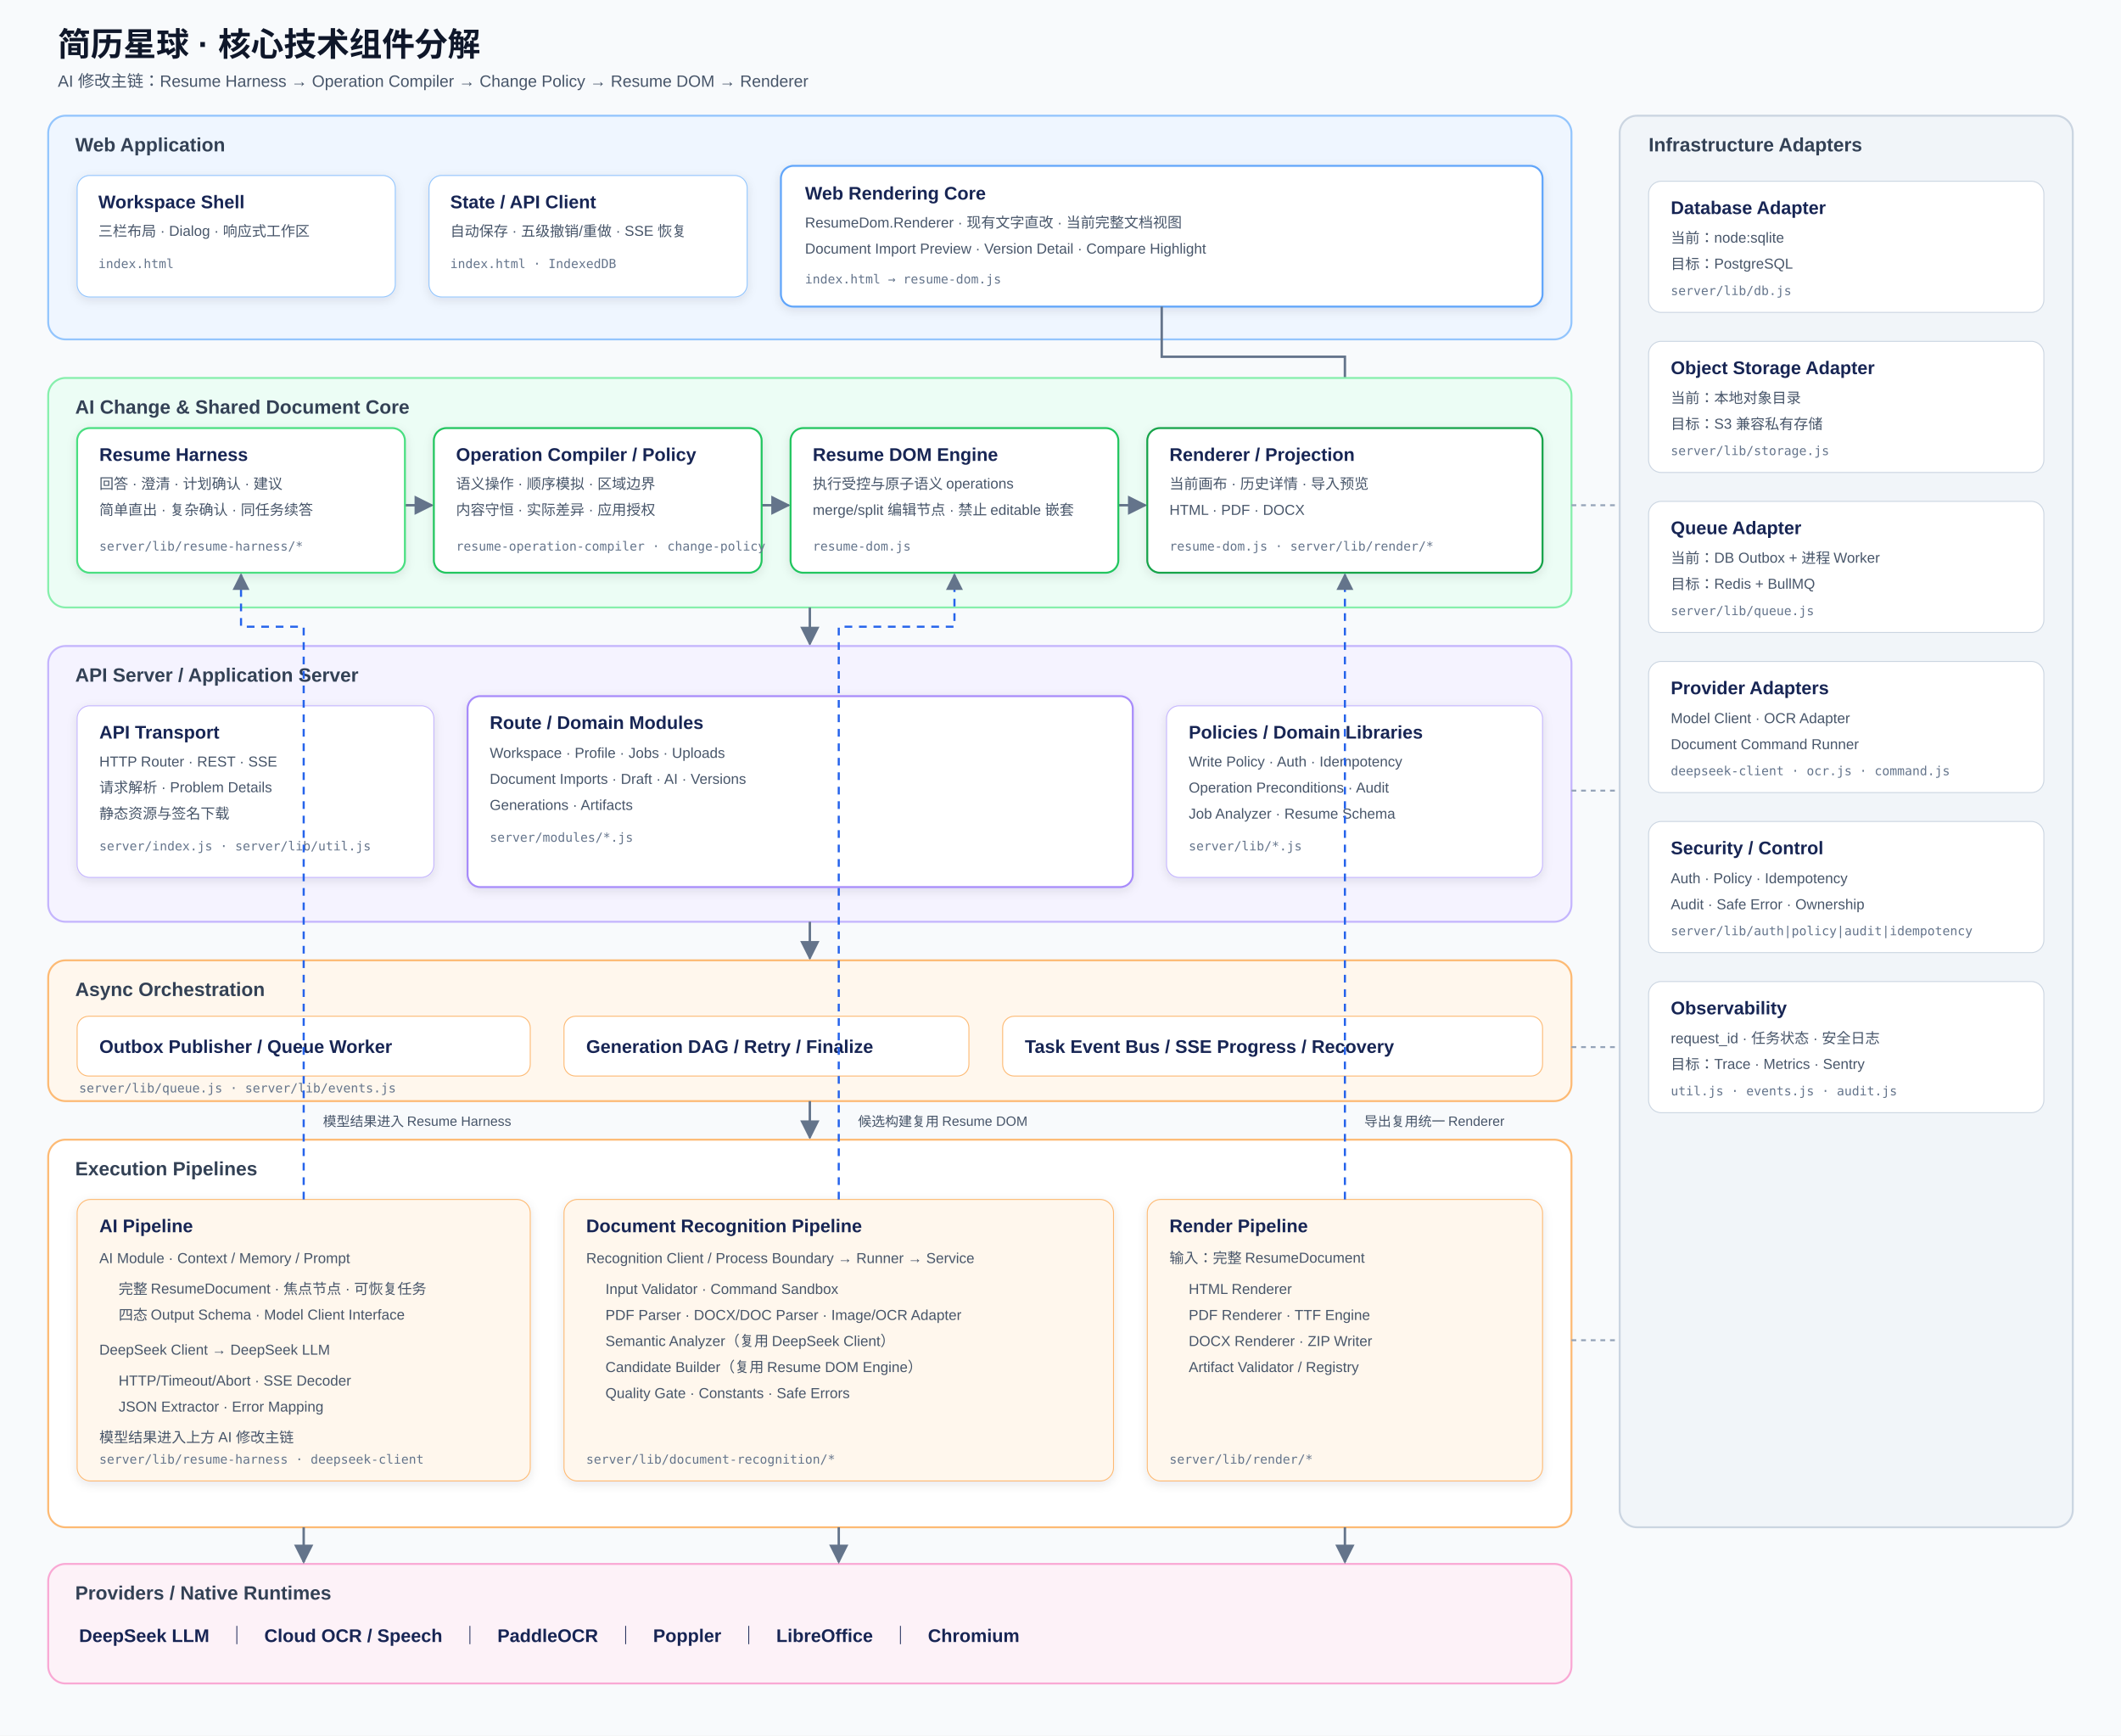
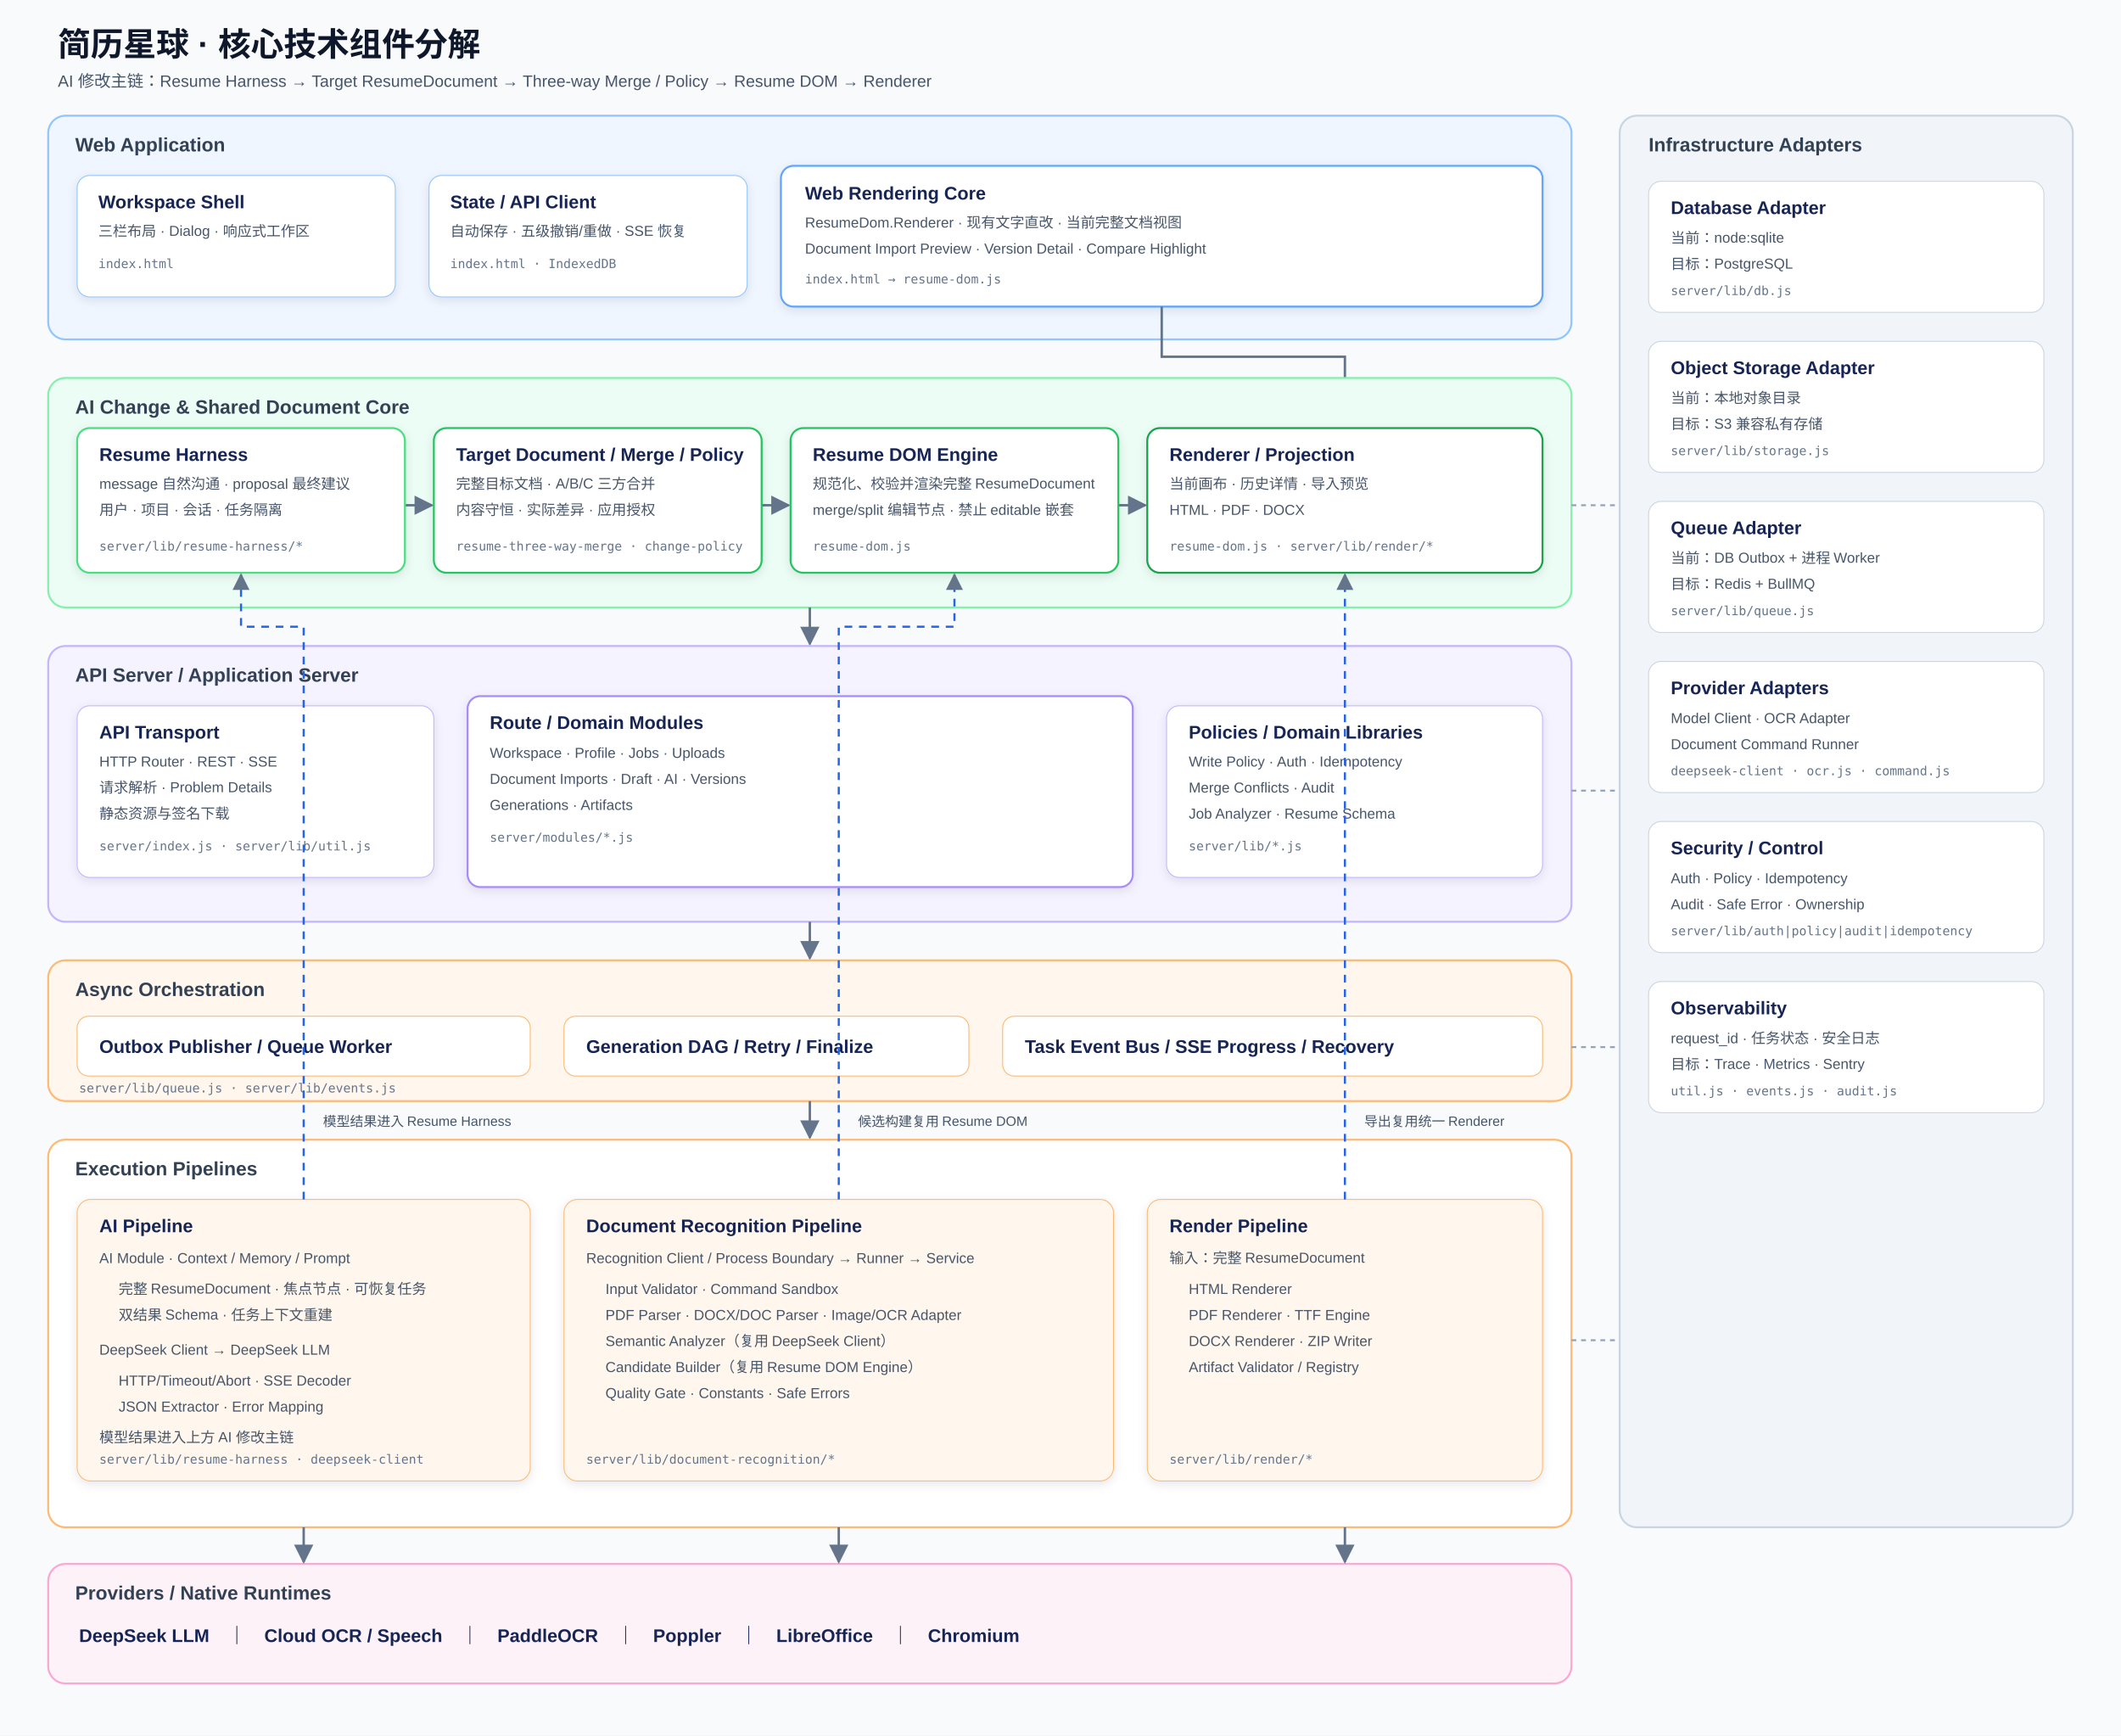
<svg xmlns="http://www.w3.org/2000/svg" width="2200" height="1800" viewBox="0 0 2200 1800" role="img" aria-labelledby="title desc">
  <defs>
    <marker id="arrow" viewBox="0 0 10 10" refX="9" refY="5" markerWidth="8" markerHeight="8" orient="auto-start-reverse">
      <path d="M0 0L10 5L0 10Z" fill="#64748b" />
    </marker>
    <filter id="shadow" x="-10%" y="-10%" width="120%" height="130%">
      <feDropShadow dx="0" dy="3" stdDeviation="5" flood-color="#0f172a" flood-opacity=".1" />
    </filter>
    <style>
      .title{font:700 34px 'Noto Sans SC','Microsoft YaHei',Arial,sans-serif;fill:#0f172a}.subtitle{font:400 17px 'Noto Sans SC','Microsoft YaHei',Arial,sans-serif;fill:#475569}.zone{font:700 20px 'Noto Sans SC','Microsoft YaHei',Arial,sans-serif;fill:#334155}.card-title{font:700 19px 'Noto Sans SC','Microsoft YaHei',Arial,sans-serif;fill:#172554}.body{font:400 15px 'Noto Sans SC','Microsoft YaHei',Arial,sans-serif;fill:#475569}.path{font:400 13px ui-monospace,SFMono-Regular,Consolas,monospace;fill:#64748b}.small{font:400 14px 'Noto Sans SC','Microsoft YaHei',Arial,sans-serif;fill:#475569}.arrow{fill:none;stroke:#64748b;stroke-width:2.5;marker-end:url(#arrow)}.dash{fill:none;stroke:#2563eb;stroke-width:2.2;stroke-dasharray:8 7;marker-end:url(#arrow)}.support{fill:none;stroke:#94a3b8;stroke-width:2;stroke-dasharray:5 5}
    </style>
  </defs>
  <rect width="2200" height="1800" fill="#f8fafc" />
  <text x="60" y="58" class="title">简历星球 · 核心技术组件分解</text>
-   <text x="60" y="90" class="subtitle">AI 修改主链：Resume Harness → Operation Compiler → Change Policy → Resume DOM → Renderer</text>
+   <text x="60" y="90" class="subtitle">AI 修改主链：Resume Harness → Target ResumeDocument → Three-way Merge / Policy → Resume DOM → Renderer</text>
  <rect x="50" y="120" width="1580" height="232" rx="18" fill="#eff6ff" stroke="#93c5fd" stroke-width="2" />
  <text x="78" y="157" class="zone">Web Application</text>
  <rect x="80" y="182" width="330" height="126" rx="13" fill="#fff" stroke="#93c5fd" filter="url(#shadow)" />
  <text x="102" y="216" class="card-title">Workspace Shell</text>
  <text x="102" y="245" class="body">三栏布局 · Dialog · 响应式工作区</text>
  <text x="102" y="278" class="path">index.html</text>
  <rect x="445" y="182" width="330" height="126" rx="13" fill="#fff" stroke="#93c5fd" filter="url(#shadow)" />
  <text x="467" y="216" class="card-title">State / API Client</text>
  <text x="467" y="245" class="body">自动保存 · 五级撤销/重做 · SSE 恢复</text>
  <text x="467" y="278" class="path">index.html · IndexedDB</text>
  <rect x="810" y="172" width="790" height="146" rx="13" fill="#fff" stroke="#60a5fa" stroke-width="2" filter="url(#shadow)" />
  <text x="835" y="207" class="card-title">Web Rendering Core</text>
  <text x="835" y="236" class="body">ResumeDom.Renderer · 现有文字直改 · 当前完整文档视图</text>
  <text x="835" y="263" class="body">Document Import Preview · Version Detail · Compare Highlight</text>
  <text x="835" y="294" class="path">index.html → resume-dom.js</text>
  <path d="M1205 318V370H1395V442" class="arrow" />
  <rect x="50" y="392" width="1580" height="238" rx="18" fill="#ecfdf5" stroke="#86efac" stroke-width="2" />
  <text x="78" y="429" class="zone">AI Change &amp; Shared Document Core</text>
  <path d="M420 524H448" class="arrow" />
  <path d="M790 524H818" class="arrow" />
  <path d="M1160 524H1188" class="arrow" />
  <rect x="80" y="444" width="340" height="150" rx="13" fill="#fff" stroke="#4ade80" stroke-width="2" filter="url(#shadow)" />
  <text x="103" y="478" class="card-title">Resume Harness</text>
-   <text x="103" y="507" class="body">回答 · 澄清 · 计划确认 · 建议</text>
-   <text x="103" y="534" class="body">简单直出 · 复杂确认 · 同任务续答</text>
+   <text x="103" y="507" class="body">message 自然沟通 · proposal 最终建议</text>
+   <text x="103" y="534" class="body">用户 · 项目 · 会话 · 任务隔离</text>
  <text x="103" y="571" class="path">server/lib/resume-harness/*</text>
  <rect x="450" y="444" width="340" height="150" rx="13" fill="#fff" stroke="#22c55e" stroke-width="2" filter="url(#shadow)" />
-   <text x="473" y="478" class="card-title">Operation Compiler / Policy</text>
-   <text x="473" y="507" class="body">语义操作 · 顺序模拟 · 区域边界</text>
+   <text x="473" y="478" class="card-title">Target Document / Merge / Policy</text>
+   <text x="473" y="507" class="body">完整目标文档 · A/B/C 三方合并</text>
  <text x="473" y="534" class="body">内容守恒 · 实际差异 · 应用授权</text>
-   <text x="473" y="571" class="path">resume-operation-compiler · change-policy</text>
+   <text x="473" y="571" class="path">resume-three-way-merge · change-policy</text>
  <rect x="820" y="444" width="340" height="150" rx="13" fill="#fff" stroke="#22c55e" stroke-width="2" filter="url(#shadow)" />
  <text x="843" y="478" class="card-title">Resume DOM Engine</text>
-   <text x="843" y="507" class="body">执行受控与原子语义 operations</text>
+   <text x="843" y="507" class="body">规范化、校验并渲染完整 ResumeDocument</text>
  <text x="843" y="534" class="body">merge/split 编辑节点 · 禁止 editable 嵌套</text>
  <text x="843" y="571" class="path">resume-dom.js</text>
  <rect x="1190" y="444" width="410" height="150" rx="13" fill="#fff" stroke="#16a34a" stroke-width="2" filter="url(#shadow)" />
  <text x="1213" y="478" class="card-title">Renderer / Projection</text>
  <text x="1213" y="507" class="body">当前画布 · 历史详情 · 导入预览</text>
  <text x="1213" y="534" class="body">HTML · PDF · DOCX</text>
  <text x="1213" y="571" class="path">resume-dom.js · server/lib/render/*</text>
  <path d="M840 630V668" class="arrow" />
  <rect x="50" y="670" width="1580" height="286" rx="18" fill="#f5f3ff" stroke="#c4b5fd" stroke-width="2" />
  <text x="78" y="707" class="zone">API Server / Application Server</text>
  <rect x="80" y="732" width="370" height="178" rx="13" fill="#fff" stroke="#c4b5fd" filter="url(#shadow)" />
  <text x="103" y="766" class="card-title">API Transport</text>
  <text x="103" y="795" class="body">HTTP Router · REST · SSE</text>
  <text x="103" y="822" class="body">请求解析 · Problem Details</text>
  <text x="103" y="849" class="body">静态资源与签名下载</text>
  <text x="103" y="882" class="path">server/index.js · server/lib/util.js</text>
  <rect x="485" y="722" width="690" height="198" rx="13" fill="#fff" stroke="#a78bfa" stroke-width="2" filter="url(#shadow)" />
  <text x="508" y="756" class="card-title">Route / Domain Modules</text>
  <text x="508" y="786" class="body">Workspace · Profile · Jobs · Uploads</text>
  <text x="508" y="813" class="body">Document Imports · Draft · AI · Versions</text>
  <text x="508" y="840" class="body">Generations · Artifacts</text>
  <text x="508" y="873" class="path">server/modules/*.js</text>
  <rect x="1210" y="732" width="390" height="178" rx="13" fill="#fff" stroke="#c4b5fd" filter="url(#shadow)" />
  <text x="1233" y="766" class="card-title">Policies / Domain Libraries</text>
  <text x="1233" y="795" class="body">Write Policy · Auth · Idempotency</text>
-   <text x="1233" y="822" class="body">Operation Preconditions · Audit</text>
+   <text x="1233" y="822" class="body">Merge Conflicts · Audit</text>
  <text x="1233" y="849" class="body">Job Analyzer · Resume Schema</text>
  <text x="1233" y="882" class="path">server/lib/*.js</text>
  <path d="M840 956V994" class="arrow" />
  <rect x="50" y="996" width="1580" height="146" rx="18" fill="#fff7ed" stroke="#fdba74" stroke-width="2" />
  <text x="78" y="1033" class="zone">Async Orchestration</text>
  <rect x="80" y="1054" width="470" height="62" rx="12" fill="#fff" stroke="#fdba74" />
  <text x="103" y="1092" class="card-title">Outbox Publisher / Queue Worker</text>
  <rect x="585" y="1054" width="420" height="62" rx="12" fill="#fff" stroke="#fdba74" />
  <text x="608" y="1092" class="card-title">Generation DAG / Retry / Finalize</text>
  <rect x="1040" y="1054" width="560" height="62" rx="12" fill="#fff" stroke="#fdba74" />
  <text x="1063" y="1092" class="card-title">Task Event Bus / SSE Progress / Recovery</text>
  <text x="82" y="1133" class="path">server/lib/queue.js · server/lib/events.js</text>
  <path d="M840 1142V1180" class="arrow" />
  <rect x="50" y="1182" width="1580" height="402" rx="18" fill="#fff" stroke="#fdba74" stroke-width="2" />
  <text x="78" y="1219" class="zone">Execution Pipelines</text>
  <rect x="80" y="1244" width="470" height="292" rx="14" fill="#fff7ed" stroke="#fdba74" filter="url(#shadow)" />
  <text x="103" y="1278" class="card-title">AI Pipeline</text>
  <text x="103" y="1310" class="body">AI Module · Context / Memory / Prompt</text>
  <text x="123" y="1342" class="body">完整 ResumeDocument · 焦点节点 · 可恢复任务</text>
-   <text x="123" y="1369" class="body">四态 Output Schema · Model Client Interface</text>
+   <text x="123" y="1369" class="body">双结果 Schema · 任务上下文重建</text>
  <text x="103" y="1405" class="body">DeepSeek Client → DeepSeek LLM</text>
  <text x="123" y="1437" class="body">HTTP/Timeout/Abort · SSE Decoder</text>
  <text x="123" y="1464" class="body">JSON Extractor · Error Mapping</text>
  <text x="103" y="1496" class="body">模型结果进入上方 AI 修改主链</text>
  <text x="103" y="1518" class="path">server/lib/resume-harness · deepseek-client</text>
  <rect x="585" y="1244" width="570" height="292" rx="14" fill="#fff7ed" stroke="#fdba74" filter="url(#shadow)" />
  <text x="608" y="1278" class="card-title">Document Recognition Pipeline</text>
  <text x="608" y="1310" class="body">Recognition Client / Process Boundary → Runner → Service</text>
  <text x="628" y="1342" class="body">Input Validator · Command Sandbox</text>
  <text x="628" y="1369" class="body">PDF Parser · DOCX/DOC Parser · Image/OCR Adapter</text>
  <text x="628" y="1396" class="body">Semantic Analyzer（复用 DeepSeek Client）</text>
  <text x="628" y="1423" class="body">Candidate Builder（复用 Resume DOM Engine）</text>
  <text x="628" y="1450" class="body">Quality Gate · Constants · Safe Errors</text>
  <text x="608" y="1518" class="path">server/lib/document-recognition/*</text>
  <rect x="1190" y="1244" width="410" height="292" rx="14" fill="#fff7ed" stroke="#fdba74" filter="url(#shadow)" />
  <text x="1213" y="1278" class="card-title">Render Pipeline</text>
  <text x="1213" y="1310" class="body">输入：完整 ResumeDocument</text>
  <text x="1233" y="1342" class="body">HTML Renderer</text>
  <text x="1233" y="1369" class="body">PDF Renderer · TTF Engine</text>
  <text x="1233" y="1396" class="body">DOCX Renderer · ZIP Writer</text>
  <text x="1233" y="1423" class="body">Artifact Validator / Registry</text>
  <text x="1213" y="1518" class="path">server/lib/render/*</text>
  <rect x="50" y="1622" width="1580" height="124" rx="18" fill="#fdf2f8" stroke="#f9a8d4" stroke-width="2" />
  <text x="78" y="1659" class="zone">Providers / Native Runtimes</text>
  <text x="82" y="1703" class="card-title">DeepSeek LLM　｜　Cloud OCR / Speech　｜　PaddleOCR　｜　Poppler　｜　LibreOffice　｜　Chromium</text>
  <rect x="1680" y="120" width="470" height="1464" rx="18" fill="#f1f5f9" stroke="#cbd5e1" stroke-width="2" />
  <text x="1710" y="157" class="zone">Infrastructure Adapters</text>
  <rect x="1710" y="188" width="410" height="136" rx="13" fill="#fff" stroke="#cbd5e1" />
  <text x="1733" y="222" class="card-title">Database Adapter</text>
  <text x="1733" y="252" class="body">当前：node:sqlite</text>
  <text x="1733" y="279" class="body">目标：PostgreSQL</text>
  <text x="1733" y="306" class="path">server/lib/db.js</text>
  <rect x="1710" y="354" width="410" height="136" rx="13" fill="#fff" stroke="#cbd5e1" />
  <text x="1733" y="388" class="card-title">Object Storage Adapter</text>
  <text x="1733" y="418" class="body">当前：本地对象目录</text>
  <text x="1733" y="445" class="body">目标：S3 兼容私有存储</text>
  <text x="1733" y="472" class="path">server/lib/storage.js</text>
  <rect x="1710" y="520" width="410" height="136" rx="13" fill="#fff" stroke="#cbd5e1" />
  <text x="1733" y="554" class="card-title">Queue Adapter</text>
  <text x="1733" y="584" class="body">当前：DB Outbox + 进程 Worker</text>
  <text x="1733" y="611" class="body">目标：Redis + BullMQ</text>
  <text x="1733" y="638" class="path">server/lib/queue.js</text>
  <rect x="1710" y="686" width="410" height="136" rx="13" fill="#fff" stroke="#cbd5e1" />
  <text x="1733" y="720" class="card-title">Provider Adapters</text>
  <text x="1733" y="750" class="body">Model Client · OCR Adapter</text>
  <text x="1733" y="777" class="body">Document Command Runner</text>
  <text x="1733" y="804" class="path">deepseek-client · ocr.js · command.js</text>
  <rect x="1710" y="852" width="410" height="136" rx="13" fill="#fff" stroke="#cbd5e1" />
  <text x="1733" y="886" class="card-title">Security / Control</text>
  <text x="1733" y="916" class="body">Auth · Policy · Idempotency</text>
  <text x="1733" y="943" class="body">Audit · Safe Error · Ownership</text>
  <text x="1733" y="970" class="path">server/lib/auth|policy|audit|idempotency</text>
  <rect x="1710" y="1018" width="410" height="136" rx="13" fill="#fff" stroke="#cbd5e1" />
  <text x="1733" y="1052" class="card-title">Observability</text>
  <text x="1733" y="1082" class="body">request_id · 任务状态 · 安全日志</text>
  <text x="1733" y="1109" class="body">目标：Trace · Metrics · Sentry</text>
  <text x="1733" y="1136" class="path">util.js · events.js · audit.js</text>
  <path d="M1630 524H1678" class="support" />
  <path d="M1630 820H1678" class="support" />
  <path d="M1630 1086H1678" class="support" />
  <path d="M1630 1390H1678" class="support" />
  <path d="M315 1584V1620" class="arrow" />
  <path d="M870 1584V1620" class="arrow" />
  <path d="M1395 1584V1620" class="arrow" />
  <path d="M315 1244V650H250V596" class="dash" />
  <text x="335" y="1168" class="small">模型结果进入 Resume Harness</text>
  <path d="M870 1244V650H990V596" class="dash" />
  <text x="890" y="1168" class="small">候选构建复用 Resume DOM</text>
  <path d="M1395 1244V596" class="dash" />
  <text x="1415" y="1168" class="small">导出复用统一 Renderer</text>
</svg>
